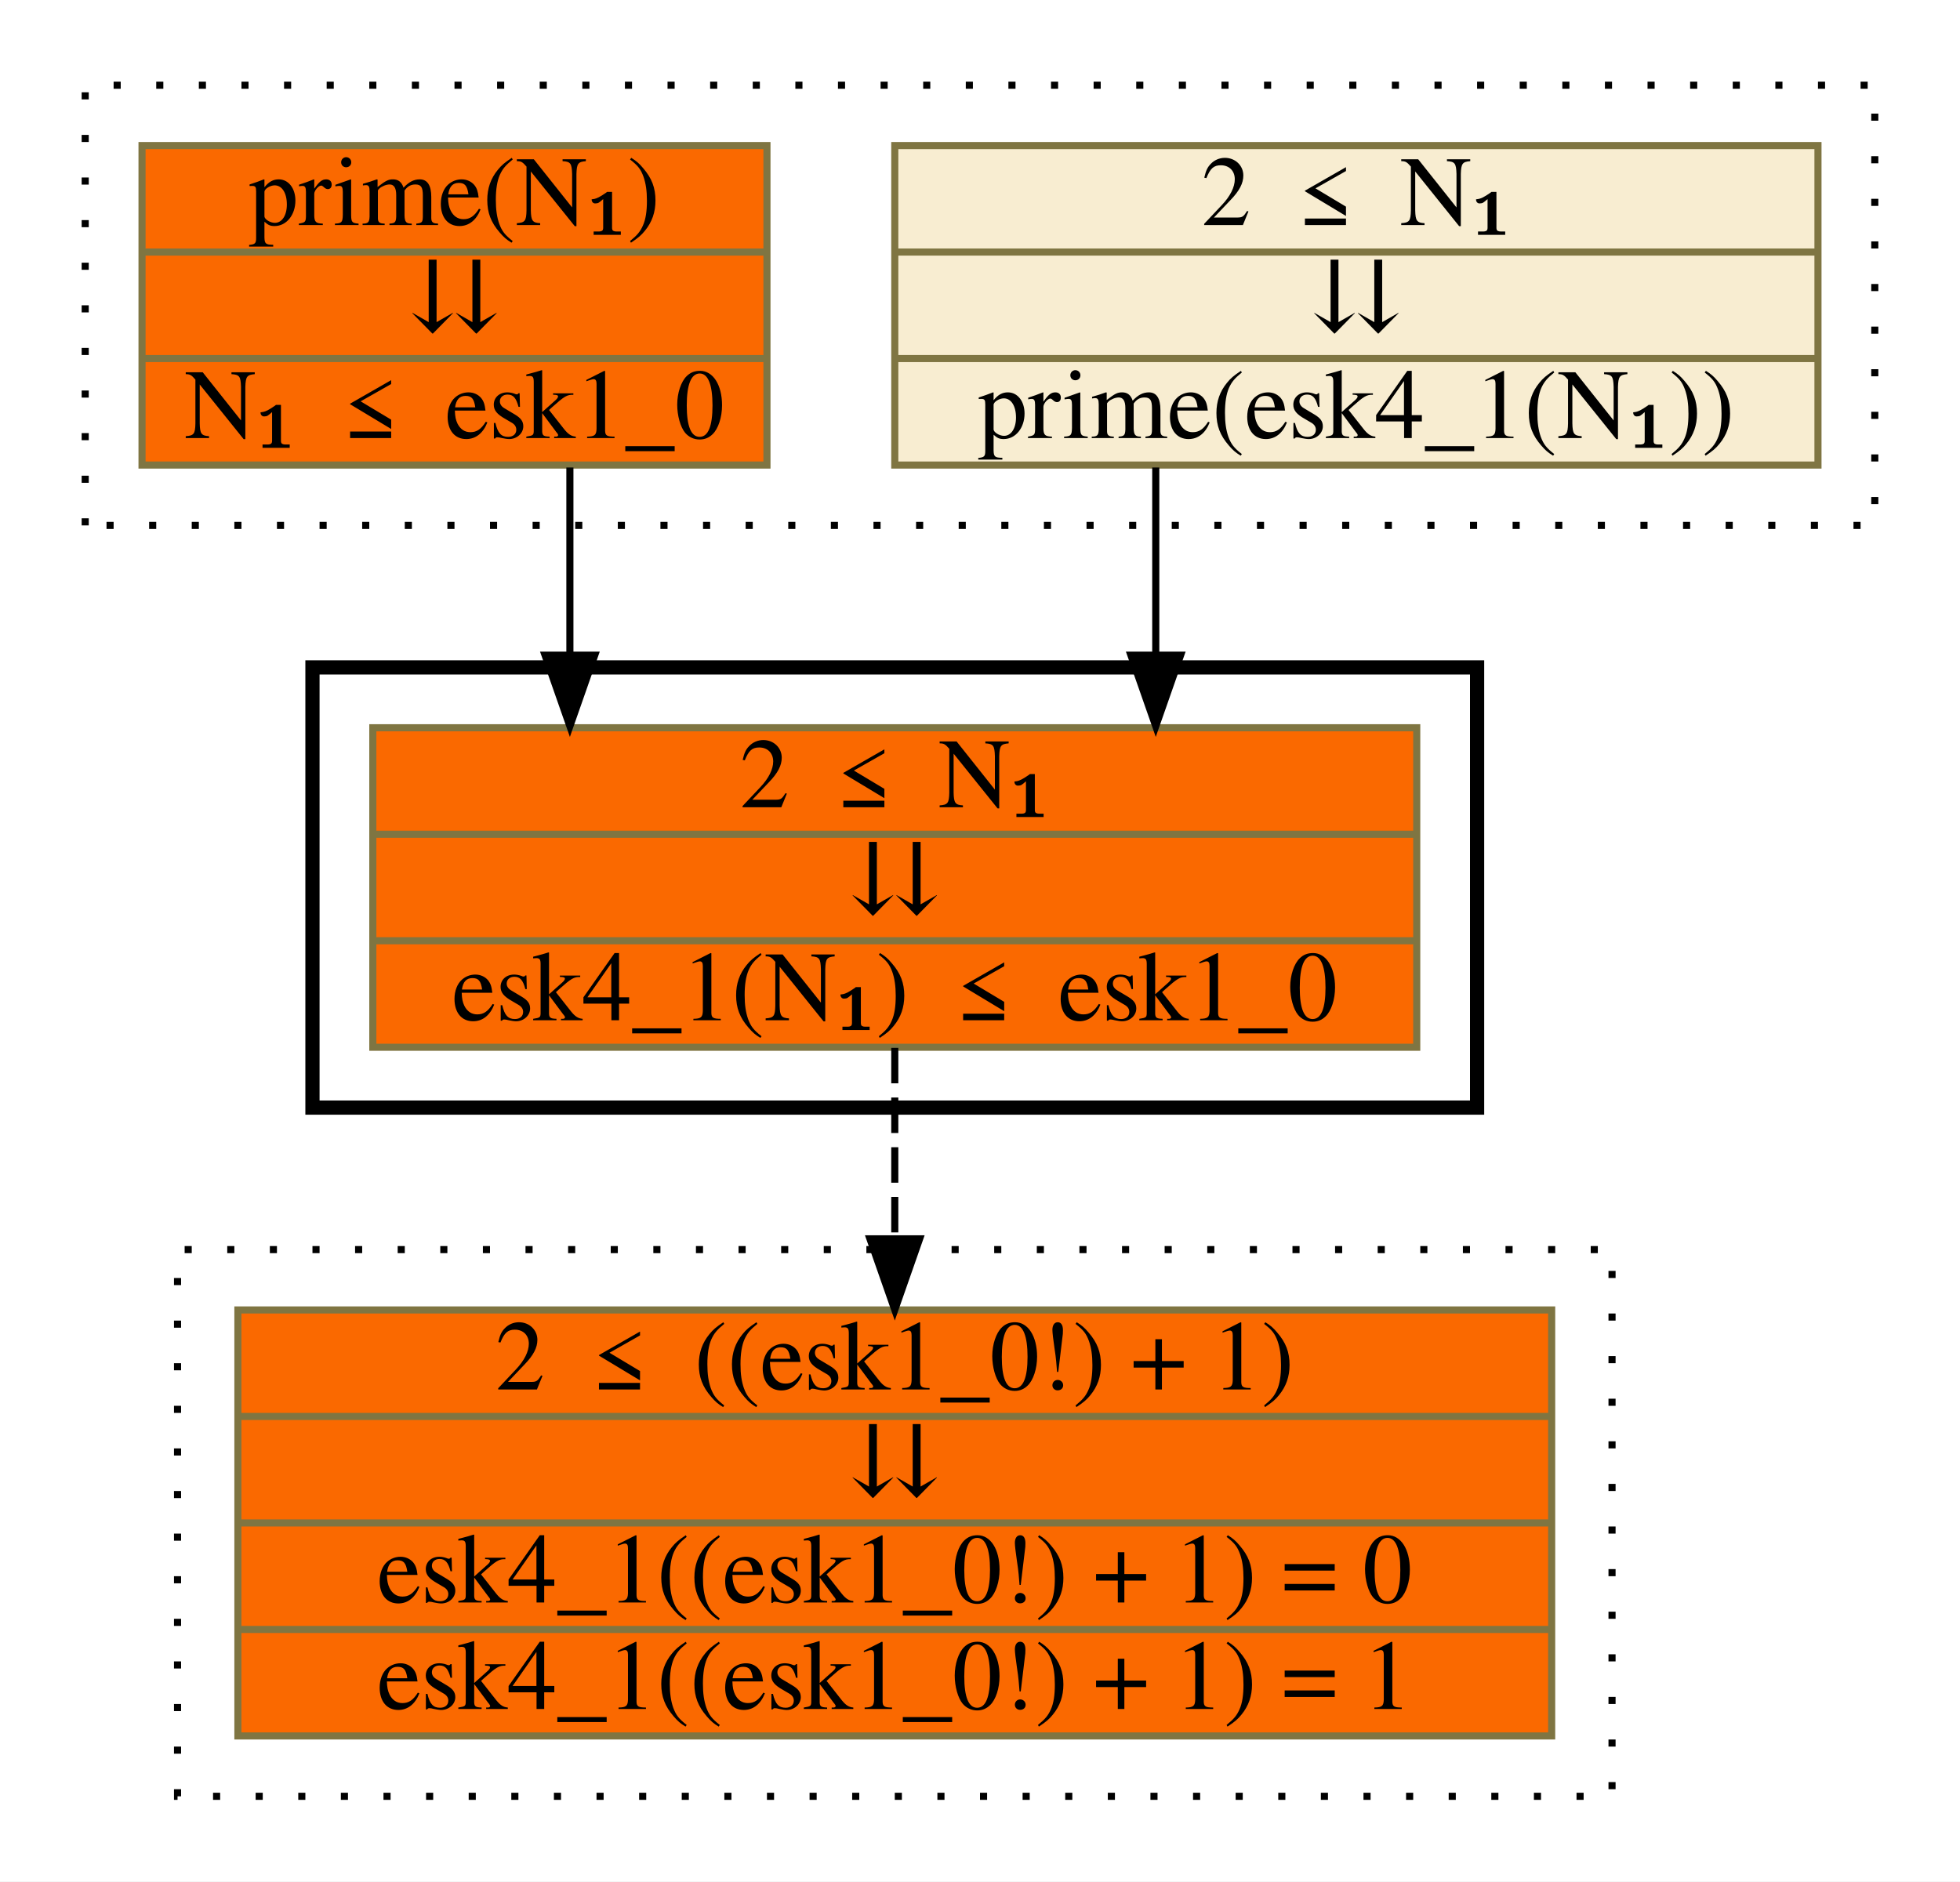
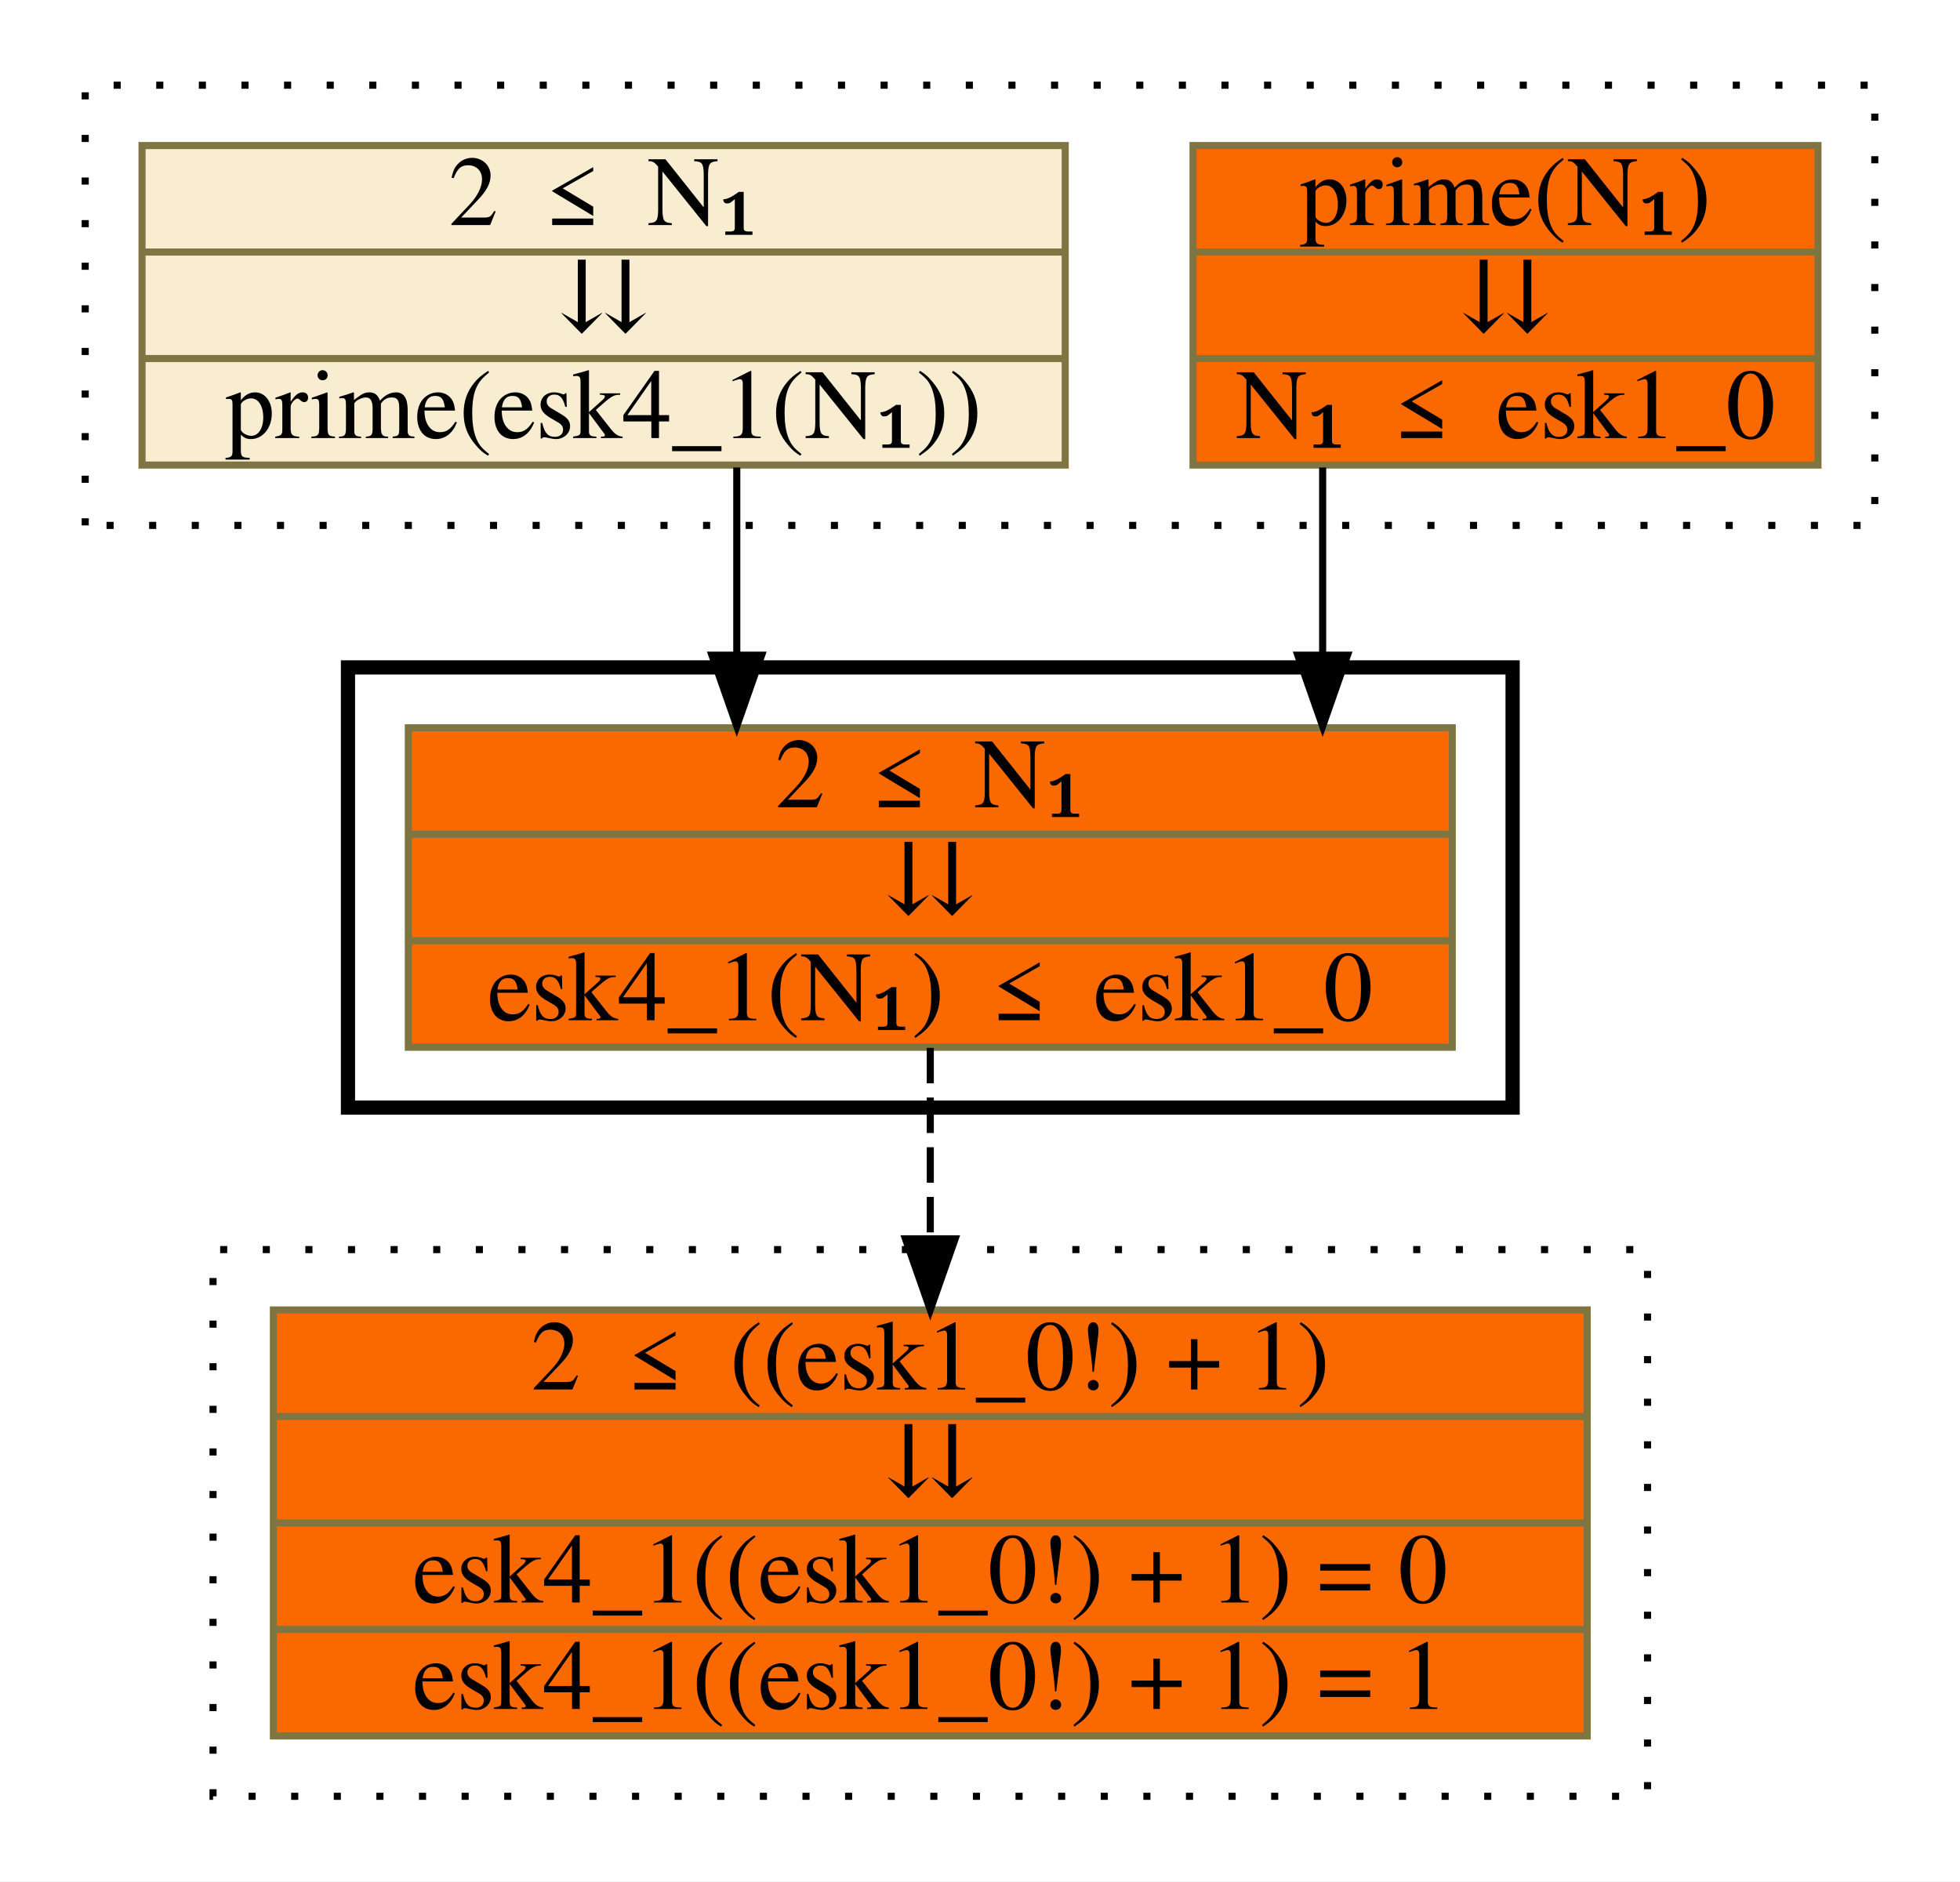
<svg xmlns="http://www.w3.org/2000/svg" xmlns:xlink="http://www.w3.org/1999/xlink" width="276pt" height="265pt" viewBox="0.00 0.00 276.00 265.00">
  <g id="graph0" class="graph" transform="scale(1 1) rotate(0) translate(4 261)">
    <polygon fill="white" stroke="transparent" points="-4,4 -4,-261 272,-261 272,4 -4,4" />
    <g id="clust1" class="cluster">
      <polygon fill="none" stroke="black" stroke-dasharray="1,5" points="8,-187 8,-249 260,-249 260,-187 8,-187" />
    </g>
    <g id="clust2" class="cluster">
-       <polygon fill="none" stroke="black" stroke-width="2" points="40,-105 40,-167 204,-167 204,-105 40,-105" />
+       <polygon fill="none" stroke="black" stroke-width="2" points="45,-105 45,-167 209,-167 209,-105 45,-105" />
    </g>
    <g id="clust3" class="cluster">
-       <polygon fill="none" stroke="black" stroke-dasharray="1,5" points="21,-8 21,-85 223,-85 223,-8 21,-8" />
+       <polygon fill="none" stroke="black" stroke-dasharray="1,5" points="26,-8 26,-85 228,-85 228,-8 26,-8" />
    </g>
    <g id="node1" class="node">
      <g id="a_node1">
-         <a xlink:href="c_0_86.html" xlink:title="{2 ≤ N₁|⇊|prime(esk4_1(N₁))}" target="_parent">
-           <polygon fill="#f8edd1" stroke="#7f7542" points="122,-195.5 122,-240.5 252,-240.5 252,-195.5 122,-195.5" />
-           <text text-anchor="middle" x="187" y="-229.3" font-family="Times,serif" font-size="14.00">2 ≤ N₁</text>
-           <polyline fill="none" stroke="#7f7542" points="122,-225.5 252,-225.5 " />
-           <text text-anchor="middle" x="187" y="-214.3" font-family="Times,serif" font-size="14.00">⇊</text>
-           <polyline fill="none" stroke="#7f7542" points="122,-210.5 252,-210.5 " />
-           <text text-anchor="middle" x="187" y="-199.3" font-family="Times,serif" font-size="14.00">prime(esk4_1(N₁))</text>
+         <a xlink:href="c_0_80.html" xlink:title="{prime(N₁)|⇊|N₁ ≤ esk1_0}" target="_parent">
+           <polygon fill="#fa6900" stroke="#7f7542" points="164,-195.5 164,-240.5 252,-240.5 252,-195.5 164,-195.5" />
+           <text text-anchor="middle" x="208" y="-229.3" font-family="Times,serif" font-size="14.00">prime(N₁)</text>
+           <polyline fill="none" stroke="#7f7542" points="164,-225.5 252,-225.5 " />
+           <text text-anchor="middle" x="208" y="-214.3" font-family="Times,serif" font-size="14.00">⇊</text>
+           <polyline fill="none" stroke="#7f7542" points="164,-210.5 252,-210.5 " />
+           <text text-anchor="middle" x="208" y="-199.3" font-family="Times,serif" font-size="14.00">N₁ ≤ esk1_0</text>
        </a>
      </g>
    </g>
    <g id="node3" class="node">
      <g id="a_node3">
        <a xlink:href="c_0_97.html" xlink:title="{2 ≤ N₁|⇊|esk4_1(N₁) ≤ esk1_0}" target="_parent">
-           <polygon fill="#fa6900" stroke="#7f7542" points="48.5,-113.5 48.5,-158.5 195.5,-158.5 195.5,-113.5 48.5,-113.5" />
-           <text text-anchor="middle" x="122" y="-147.3" font-family="Times,serif" font-size="14.00">2 ≤ N₁</text>
-           <polyline fill="none" stroke="#7f7542" points="48.5,-143.5 195.5,-143.5 " />
-           <text text-anchor="middle" x="122" y="-132.3" font-family="Times,serif" font-size="14.00">⇊</text>
-           <polyline fill="none" stroke="#7f7542" points="48.5,-128.5 195.5,-128.5 " />
-           <text text-anchor="middle" x="122" y="-117.3" font-family="Times,serif" font-size="14.00">esk4_1(N₁) ≤ esk1_0</text>
+           <polygon fill="#fa6900" stroke="#7f7542" points="53.5,-113.5 53.5,-158.5 200.5,-158.5 200.5,-113.5 53.5,-113.5" />
+           <text text-anchor="middle" x="127" y="-147.3" font-family="Times,serif" font-size="14.00">2 ≤ N₁</text>
+           <polyline fill="none" stroke="#7f7542" points="53.5,-143.5 200.5,-143.5 " />
+           <text text-anchor="middle" x="127" y="-132.3" font-family="Times,serif" font-size="14.00">⇊</text>
+           <polyline fill="none" stroke="#7f7542" points="53.5,-128.5 200.5,-128.5 " />
+           <text text-anchor="middle" x="127" y="-117.3" font-family="Times,serif" font-size="14.00">esk4_1(N₁) ≤ esk1_0</text>
        </a>
      </g>
    </g>
    <g id="edge1" class="edge">
-       <path fill="none" stroke="black" d="M158.75,-195.16C158.75,-195.16 158.75,-168.72 158.75,-168.72" />
-       <polygon fill="black" stroke="black" points="162.25,-168.72 158.75,-158.72 155.25,-168.72 162.25,-168.72" />
+       <path fill="none" stroke="black" d="M182.25,-195.16C182.25,-195.16 182.25,-168.72 182.25,-168.72" />
+       <polygon fill="black" stroke="black" points="185.75,-168.72 182.25,-158.72 178.75,-168.72 185.75,-168.72" />
    </g>
    <g id="node2" class="node">
      <g id="a_node2">
-         <a xlink:href="c_0_80.html" xlink:title="{prime(N₁)|⇊|N₁ ≤ esk1_0}" target="_parent">
-           <polygon fill="#fa6900" stroke="#7f7542" points="16,-195.5 16,-240.5 104,-240.5 104,-195.5 16,-195.5" />
-           <text text-anchor="middle" x="60" y="-229.3" font-family="Times,serif" font-size="14.00">prime(N₁)</text>
-           <polyline fill="none" stroke="#7f7542" points="16,-225.5 104,-225.5 " />
-           <text text-anchor="middle" x="60" y="-214.3" font-family="Times,serif" font-size="14.00">⇊</text>
-           <polyline fill="none" stroke="#7f7542" points="16,-210.5 104,-210.5 " />
-           <text text-anchor="middle" x="60" y="-199.3" font-family="Times,serif" font-size="14.00">N₁ ≤ esk1_0</text>
+         <a xlink:href="c_0_86.html" xlink:title="{2 ≤ N₁|⇊|prime(esk4_1(N₁))}" target="_parent">
+           <polygon fill="#f8edd1" stroke="#7f7542" points="16,-195.5 16,-240.5 146,-240.5 146,-195.5 16,-195.5" />
+           <text text-anchor="middle" x="81" y="-229.3" font-family="Times,serif" font-size="14.00">2 ≤ N₁</text>
+           <polyline fill="none" stroke="#7f7542" points="16,-225.5 146,-225.5 " />
+           <text text-anchor="middle" x="81" y="-214.3" font-family="Times,serif" font-size="14.00">⇊</text>
+           <polyline fill="none" stroke="#7f7542" points="16,-210.5 146,-210.5 " />
+           <text text-anchor="middle" x="81" y="-199.3" font-family="Times,serif" font-size="14.00">prime(esk4_1(N₁))</text>
        </a>
      </g>
    </g>
    <g id="edge2" class="edge">
-       <path fill="none" stroke="black" d="M76.25,-195.16C76.25,-195.16 76.25,-168.72 76.25,-168.72" />
-       <polygon fill="black" stroke="black" points="79.75,-168.72 76.25,-158.72 72.75,-168.72 79.75,-168.72" />
+       <path fill="none" stroke="black" d="M99.75,-195.16C99.75,-195.16 99.75,-168.72 99.75,-168.72" />
+       <polygon fill="black" stroke="black" points="103.25,-168.72 99.75,-158.72 96.25,-168.72 103.25,-168.72" />
    </g>
    <g id="node4" class="node">
      <g id="a_node4">
        <a xlink:href="c_0_102.html" xlink:title="{2 ≤ ((esk1_0!) + 1)|⇊|esk4_1((esk1_0!) + 1) = 0|esk4_1((esk1_0!) + 1) = 1}" target="_parent">
-           <polygon fill="#fa6900" stroke="#7f7542" points="29.5,-16.5 29.5,-76.5 214.5,-76.5 214.5,-16.5 29.5,-16.5" />
-           <text text-anchor="middle" x="122" y="-65.3" font-family="Times,serif" font-size="14.00">2 ≤ ((esk1_0!) + 1)</text>
-           <polyline fill="none" stroke="#7f7542" points="29.5,-61.5 214.5,-61.5 " />
-           <text text-anchor="middle" x="122" y="-50.3" font-family="Times,serif" font-size="14.00">⇊</text>
-           <polyline fill="none" stroke="#7f7542" points="29.5,-46.5 214.5,-46.5 " />
-           <text text-anchor="middle" x="122" y="-35.3" font-family="Times,serif" font-size="14.00">esk4_1((esk1_0!) + 1) = 0</text>
-           <polyline fill="none" stroke="#7f7542" points="29.5,-31.5 214.5,-31.5 " />
-           <text text-anchor="middle" x="122" y="-20.3" font-family="Times,serif" font-size="14.00">esk4_1((esk1_0!) + 1) = 1</text>
+           <polygon fill="#fa6900" stroke="#7f7542" points="34.5,-16.5 34.5,-76.5 219.5,-76.5 219.5,-16.5 34.5,-16.5" />
+           <text text-anchor="middle" x="127" y="-65.3" font-family="Times,serif" font-size="14.00">2 ≤ ((esk1_0!) + 1)</text>
+           <polyline fill="none" stroke="#7f7542" points="34.5,-61.5 219.5,-61.5 " />
+           <text text-anchor="middle" x="127" y="-50.3" font-family="Times,serif" font-size="14.00">⇊</text>
+           <polyline fill="none" stroke="#7f7542" points="34.5,-46.5 219.5,-46.5 " />
+           <text text-anchor="middle" x="127" y="-35.3" font-family="Times,serif" font-size="14.00">esk4_1((esk1_0!) + 1) = 0</text>
+           <polyline fill="none" stroke="#7f7542" points="34.5,-31.5 219.5,-31.5 " />
+           <text text-anchor="middle" x="127" y="-20.3" font-family="Times,serif" font-size="14.00">esk4_1((esk1_0!) + 1) = 1</text>
        </a>
      </g>
    </g>
    <g id="edge3" class="edge">
-       <path fill="none" stroke="black" stroke-dasharray="5,2" d="M122,-113.42C122,-113.42 122,-86.52 122,-86.52" />
-       <polygon fill="black" stroke="black" points="125.5,-86.52 122,-76.52 118.5,-86.52 125.5,-86.52" />
+       <path fill="none" stroke="black" stroke-dasharray="5,2" d="M127,-113.42C127,-113.42 127,-86.52 127,-86.52" />
+       <polygon fill="black" stroke="black" points="130.5,-86.52 127,-76.52 123.5,-86.52 130.5,-86.52" />
    </g>
  </g>
</svg>
